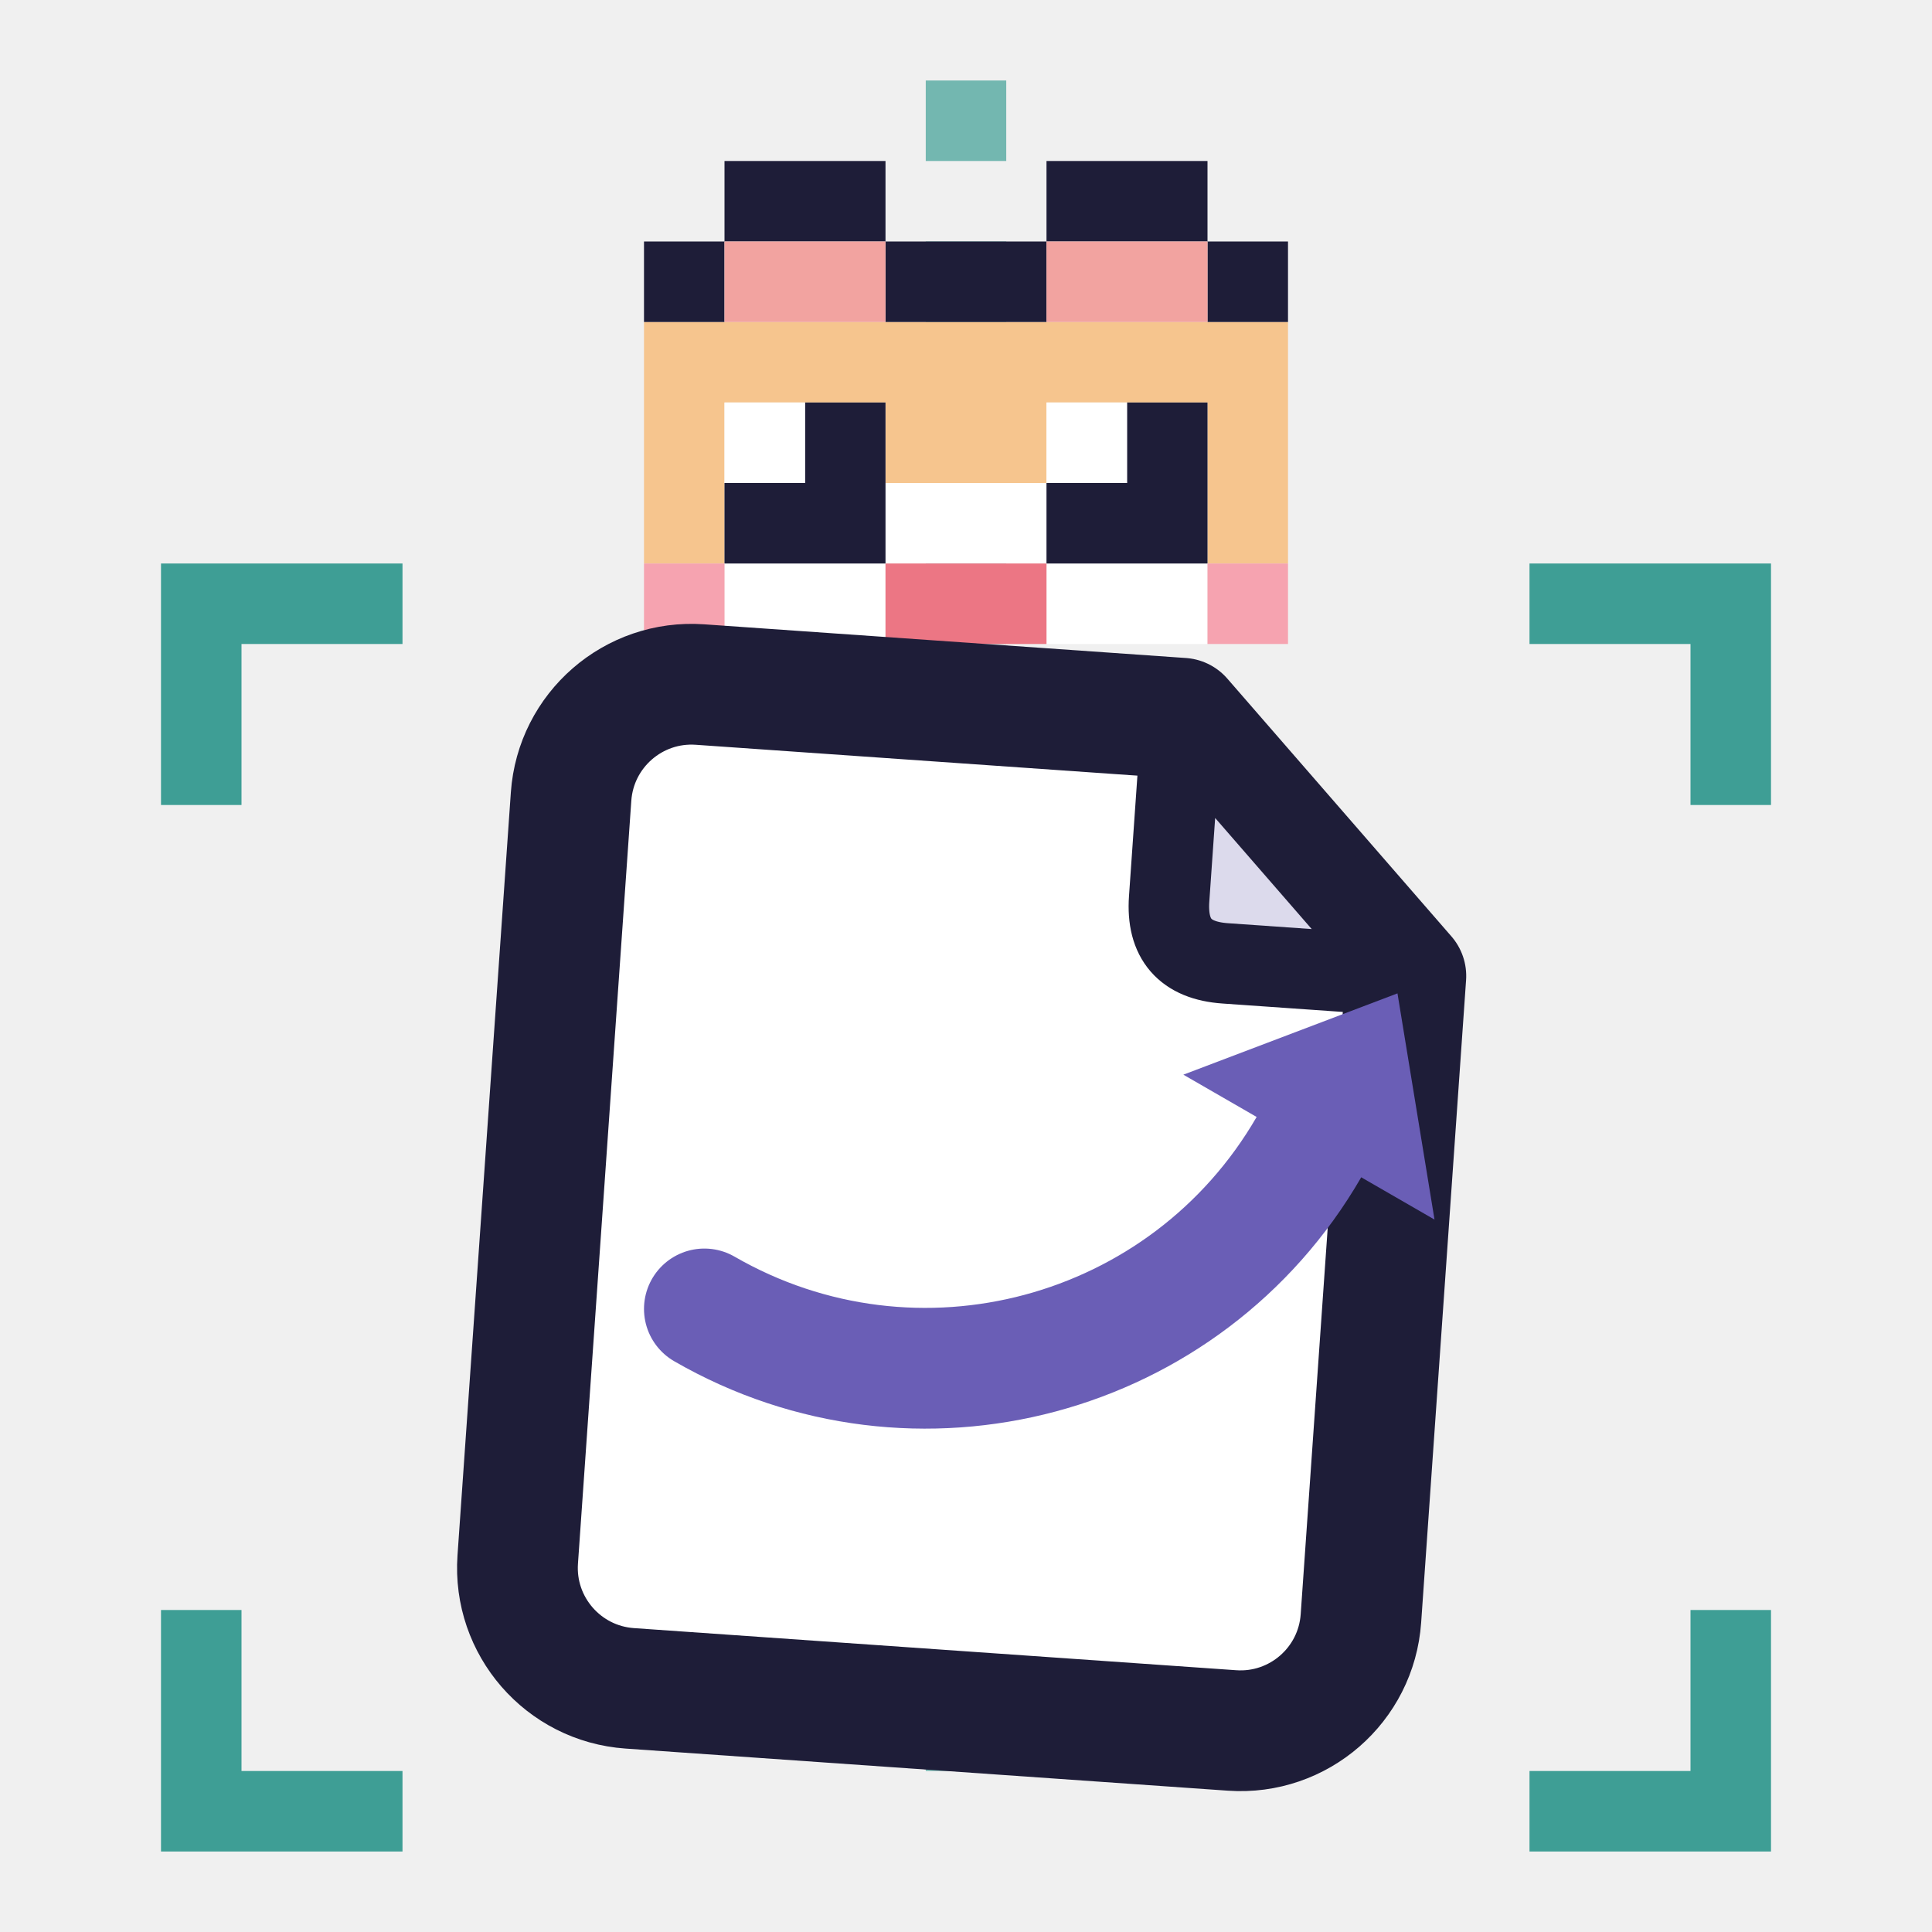
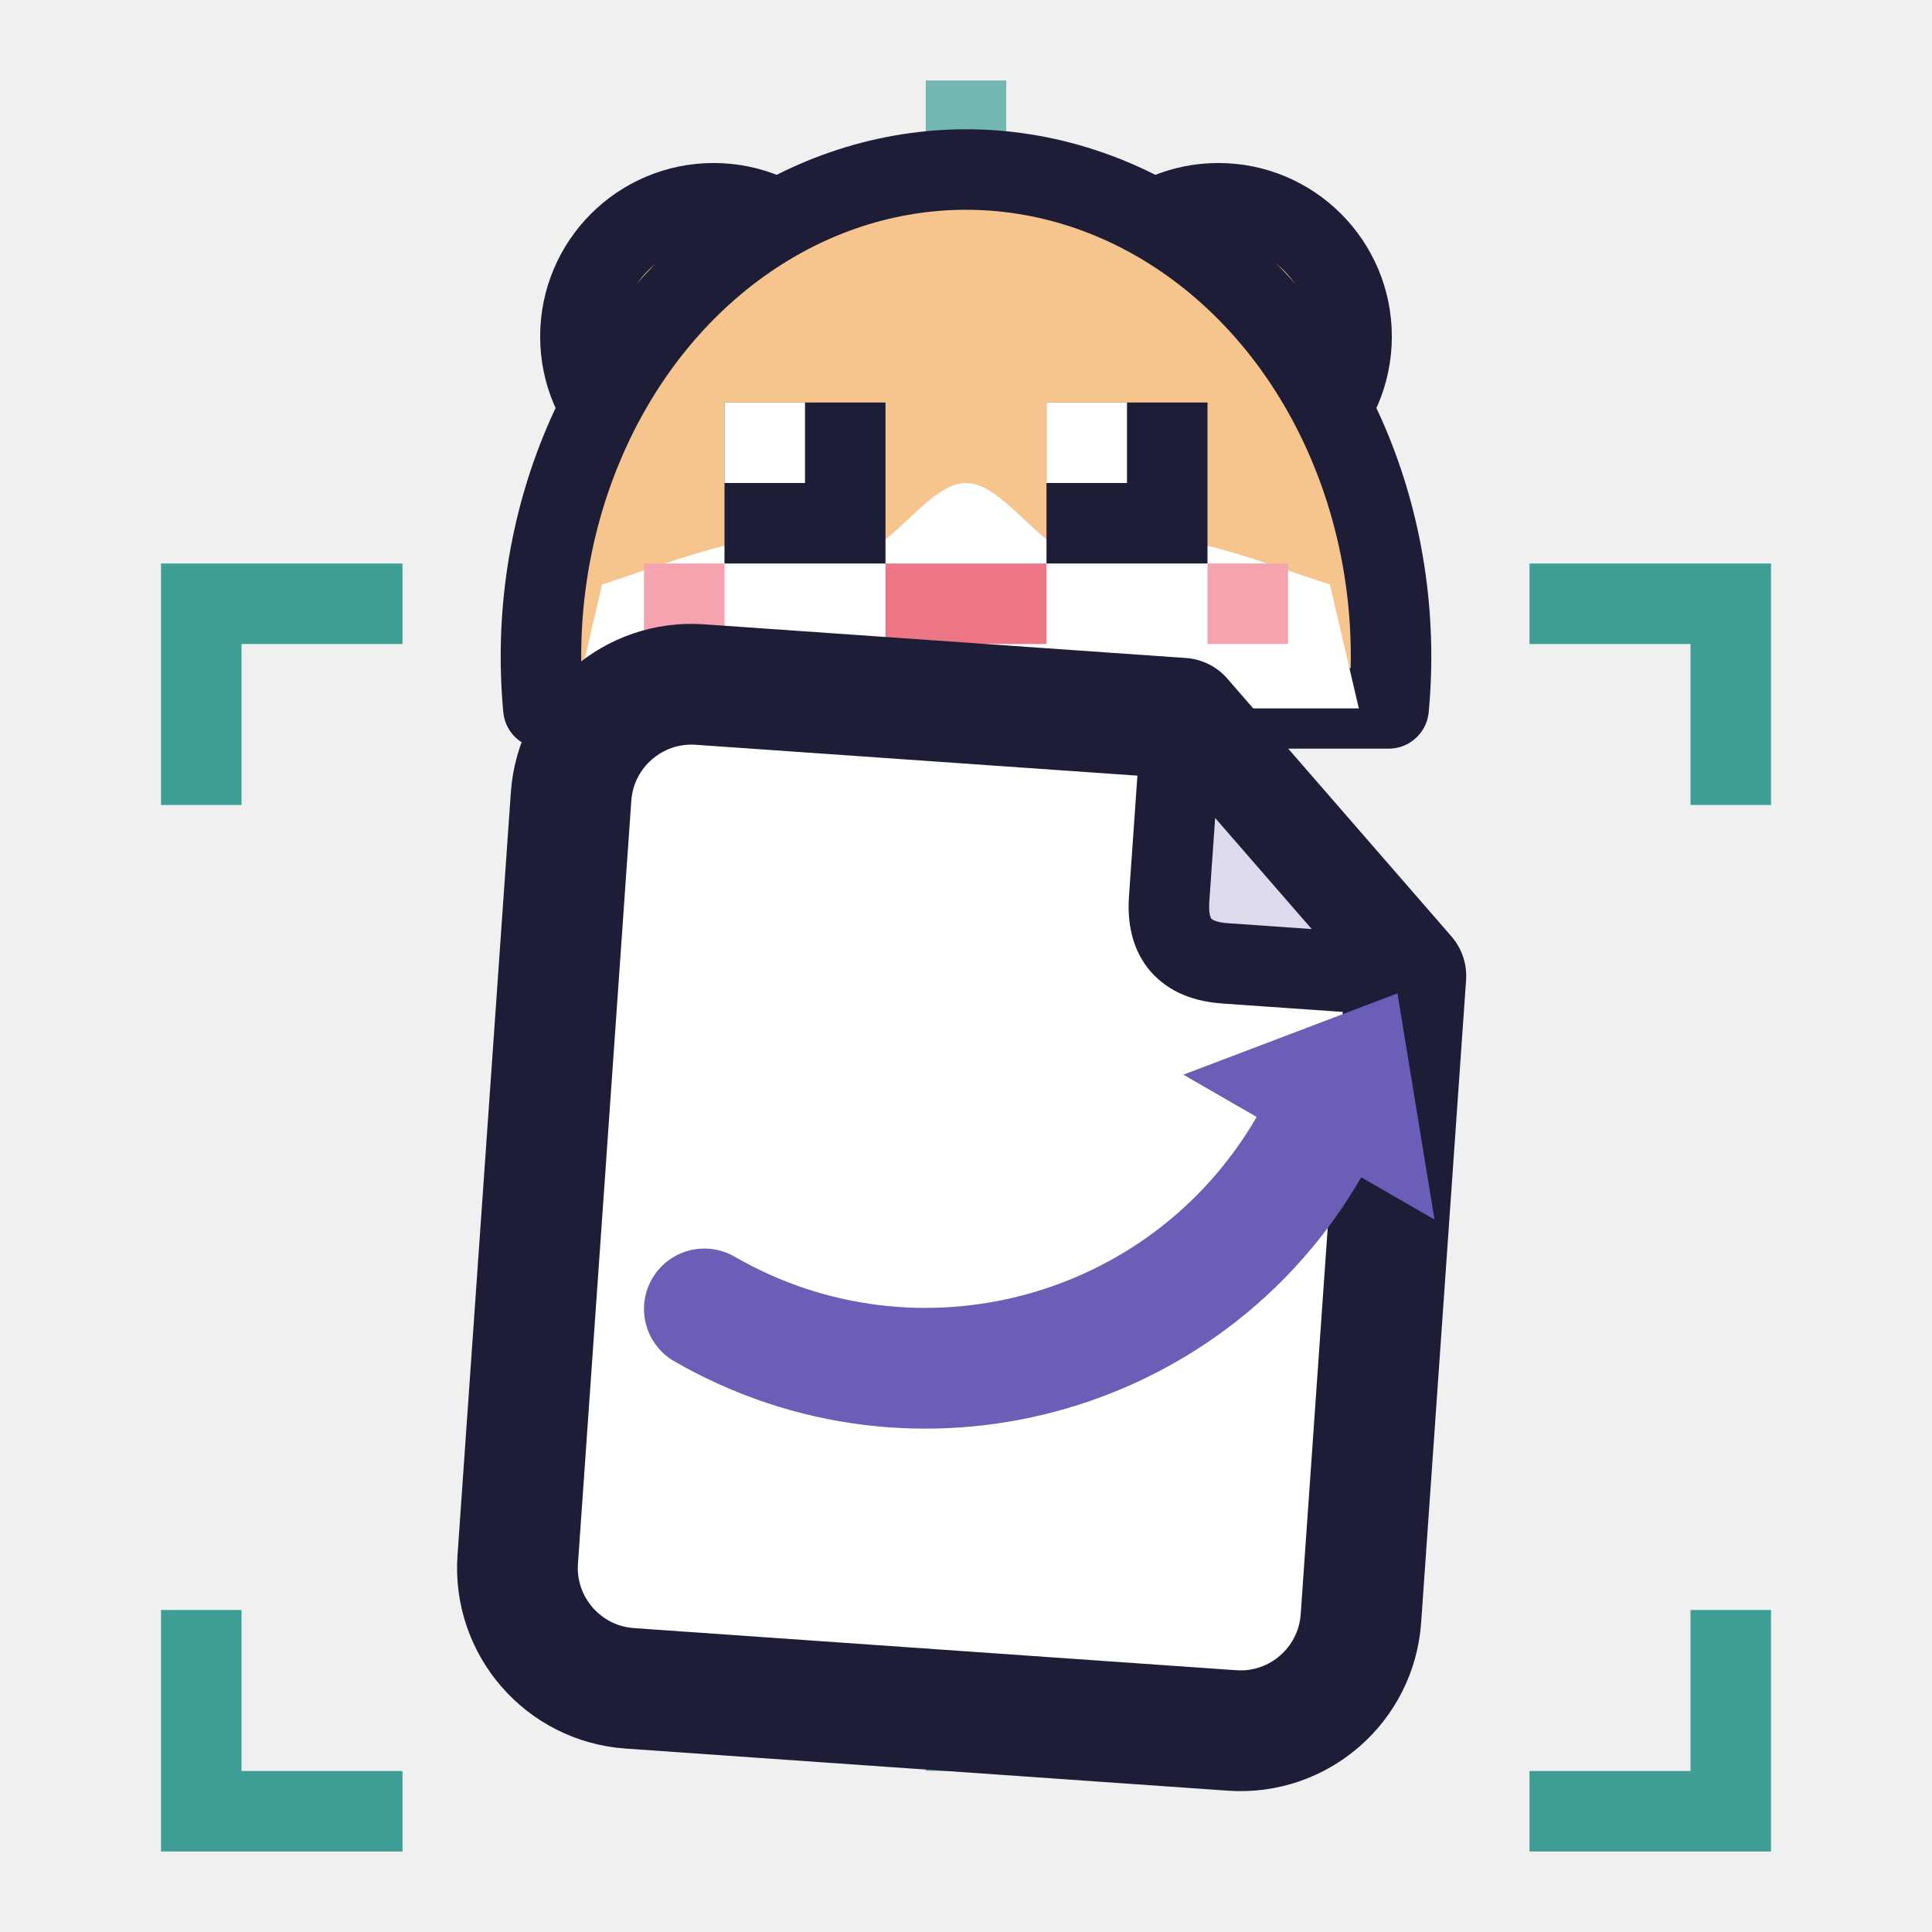
<svg xmlns="http://www.w3.org/2000/svg" width="24" height="24" viewBox="0 0 24 24">
  <g id="back">
    <path id="guide_v" d="M12 1V23" fill="none" stroke="#3E9E95" stroke-width="1" stroke-dasharray="1 1" stroke-opacity="0.7" />
    <path id="corner0_fill" d="M2 7h3v1h-3ZM2 8h1v1h-1ZM2 9h1v1h-1Z" fill="#3E9E95" />
    <path id="corner1_fill" d="M19 7h3v1h-3ZM21 8h1v1h-1ZM21 9h1v1h-1Z" fill="#3E9E95" />
    <path id="corner2_fill" d="M2 20h1v1h-1ZM2 21h1v1h-1ZM2 22h3v1h-3Z" fill="#3E9E95" />
    <path id="corner3_fill" d="M21 20h1v1h-1ZM21 21h1v1h-1ZM19 22h3v1h-3Z" fill="#3E9E95" />
  </g>
  <g id="hamster">
-     <path id="hm_peach" d="M8 4h8v1h-8ZM8 5h1v1h-1ZM11 5h2v1h-2ZM15 5h1v1h-1ZM8 6h1v1h-1ZM15 6h1v1h-1Z" fill="#F6C58E" />
-     <path id="hm_muzzle" d="M11 6h2v1h-2ZM9 7h2v1h-2ZM13 7h2v1h-2Z" fill="#FFFFFF" />
-     <path id="hm_outline" d="M9 2h2v1h-2ZM13 2h2v1h-2ZM8 3h1v1h-1ZM11 3h2v1h-2ZM15 3h1v1h-1Z" fill="#1E1D38" />
-     <path id="hm_ears_in" d="M9 3h2v1h-2ZM13 3h2v1h-2Z" fill="#F2A3A0" />
-     <path id="hm_eyes" d="M10 5h1v1h-1ZM14 5h1v1h-1ZM9 6h2v1h-2ZM13 6h2v1h-2Z" fill="#1E1D38" />
-     <path id="hm_eyes_hl" d="M9 5h1v1h-1ZM13 5h1v1h-1Z" fill="#FFFFFF" />
-     <path id="hm_blush" d="M8 7h1v1h-1ZM15 7h1v1h-1Z" fill="#F6A3B0" />
-     <path id="hm_nose" d="M11 7h2v1h-2Z" fill="#EC7684" />
+     <path id="hf_ears" d="M7.21 4.18A1.65 1.65 0 1 1 10.52 4.18A1.65 1.65 0 1 1 7.21 4.18ZM13.48 4.18A1.65 1.65 0 1 1 16.79 4.18A1.65 1.65 0 1 1 13.48 4.18Z" fill="#F6C58E" stroke="#1E1D38" stroke-width="1" />
+     <path id="hf_ears_in" d="M8.31 4.4A0.85 0.85 0 1 1 10.02 4.4A0.85 0.85 0 1 1 8.31 4.4ZM13.98 4.4A0.85 0.85 0 1 1 15.69 4.4A0.85 0.85 0 1 1 13.98 4.4Z" fill="#F2A3A0" />
+     <path id="hf_head" d="M6.75 8.8A5.28 6.05 0 1 1 17.25 8.8Z" fill="#F6C58E" stroke="#1E1D38" stroke-width="1" stroke-linejoin="round" />
+     <path id="hf_muzzle" d="M7.48 7.26C7.79 7.17 8.83 6.77 9.36 6.71C9.89 6.65 10.24 6.99 10.68 6.88C11.12 6.76 11.56 6 12 6C12.44 6 12.88 6.76 13.32 6.88C13.76 6.99 14.11 6.65 14.64 6.71C15.17 6.77 16.21 7.17 16.52 7.26L16.88 8.8L7.12 8.8Z" fill="#FFFFFF" />
+     <path id="hf_eyes" d="M9 5h2v2h-2ZM13 5h2v2h-2Z" fill="#1E1D38" />
+     <path id="hf_eyes_hl" d="M9 5h1v1h-1ZM13 5h1v1h-1Z" fill="#FFFFFF" />
+     <path id="hf_nose" d="M11 7h2v1h-2Z" fill="#EC7684" />
+     <path id="hf_blush" d="M8 7h1v1h-1ZM15 7h1v1h-1Z" fill="#F6A3B0" />
  </g>
  <g id="object">
    <path id="sheet" d="M8.25 8.75H14.25L17.25 11.75V19.75A1.5 1.5 0 0 1 15.75 21.25H8.25A1.5 1.5 0 0 1 6.75 19.75V10.25A1.5 1.5 0 0 1 8.25 8.75Z" fill="#FFFFFF" stroke="#1E1D38" stroke-width="1.5" stroke-linejoin="round" transform="rotate(4 12 15)" />
    <path id="flap" d="M14.25 8.75V11Q14.25 11.75 15 11.75H17.25Z" fill="#DCDAEC" stroke="#1E1D38" stroke-width="1" stroke-linejoin="round" transform="rotate(4 12 15)" />
  </g>
  <g id="object_fx">
    <path id="arrow" d="M8.75 13.74A5.5 5.5 0 0 1 16.26 15.75" fill="none" stroke="#6A5EB6" stroke-width="1.5" stroke-linecap="round" transform="matrix(1 0 0 -1 0 30)" />
    <path id="arrow_head" d="M17.82 14.85L17.36 17.66L14.7 16.65Z" fill="#6A5EB6" transform="matrix(1 0 0 -1 0 30)" />
  </g>
</svg>
